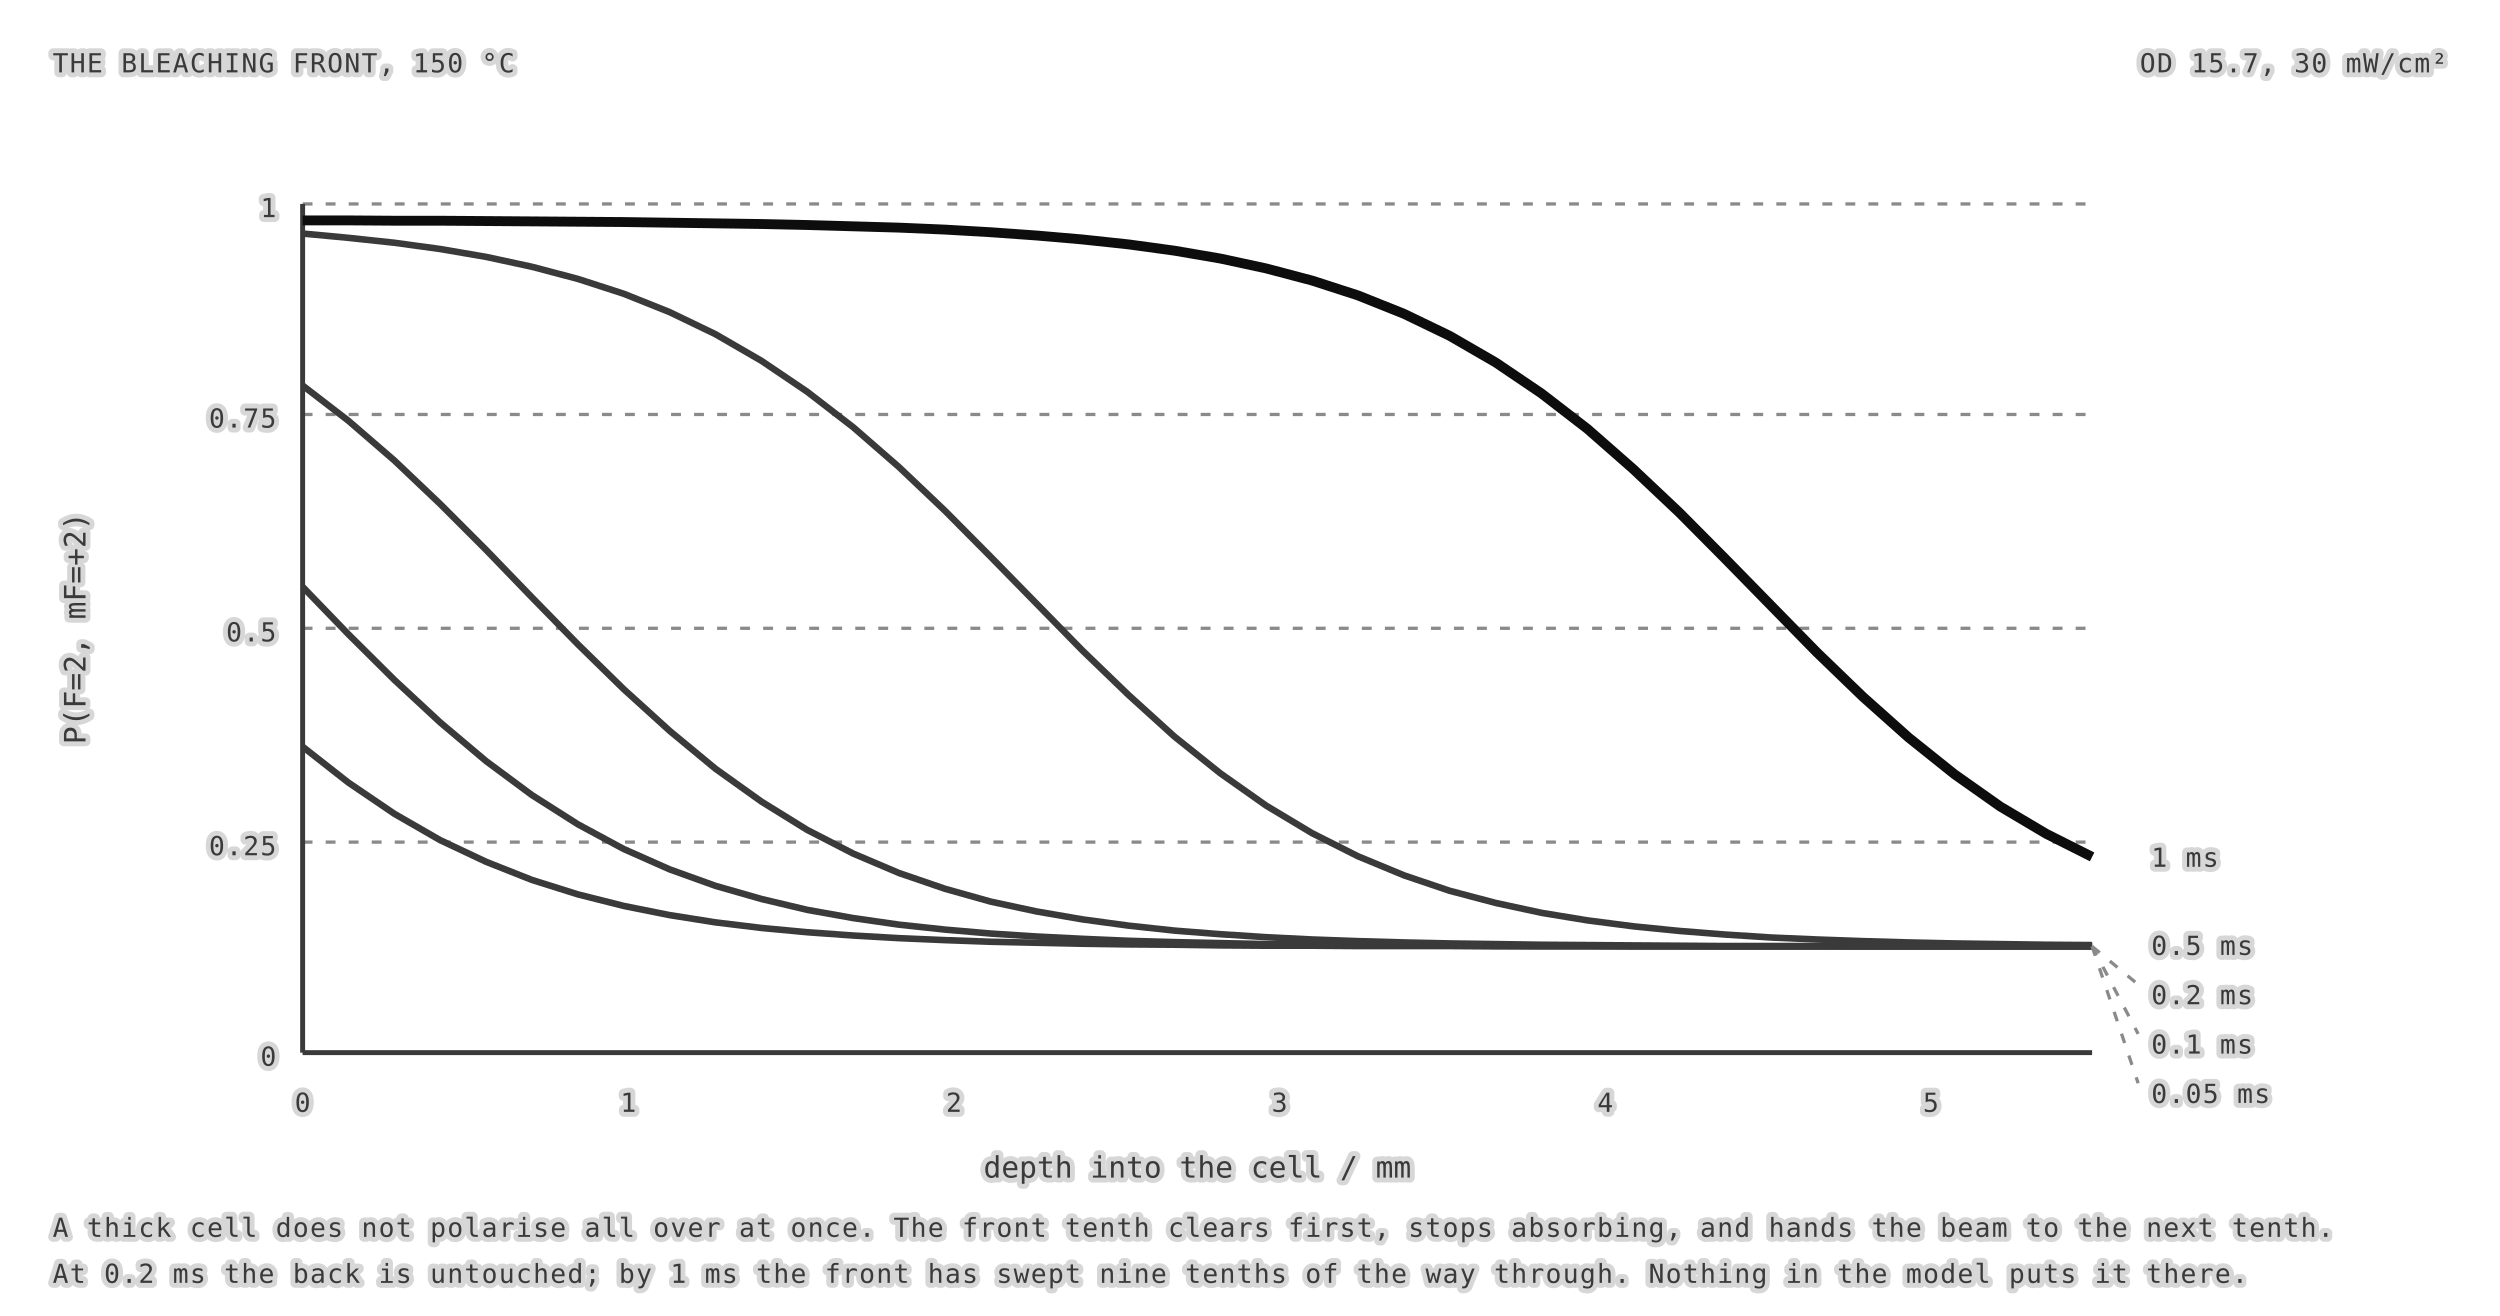
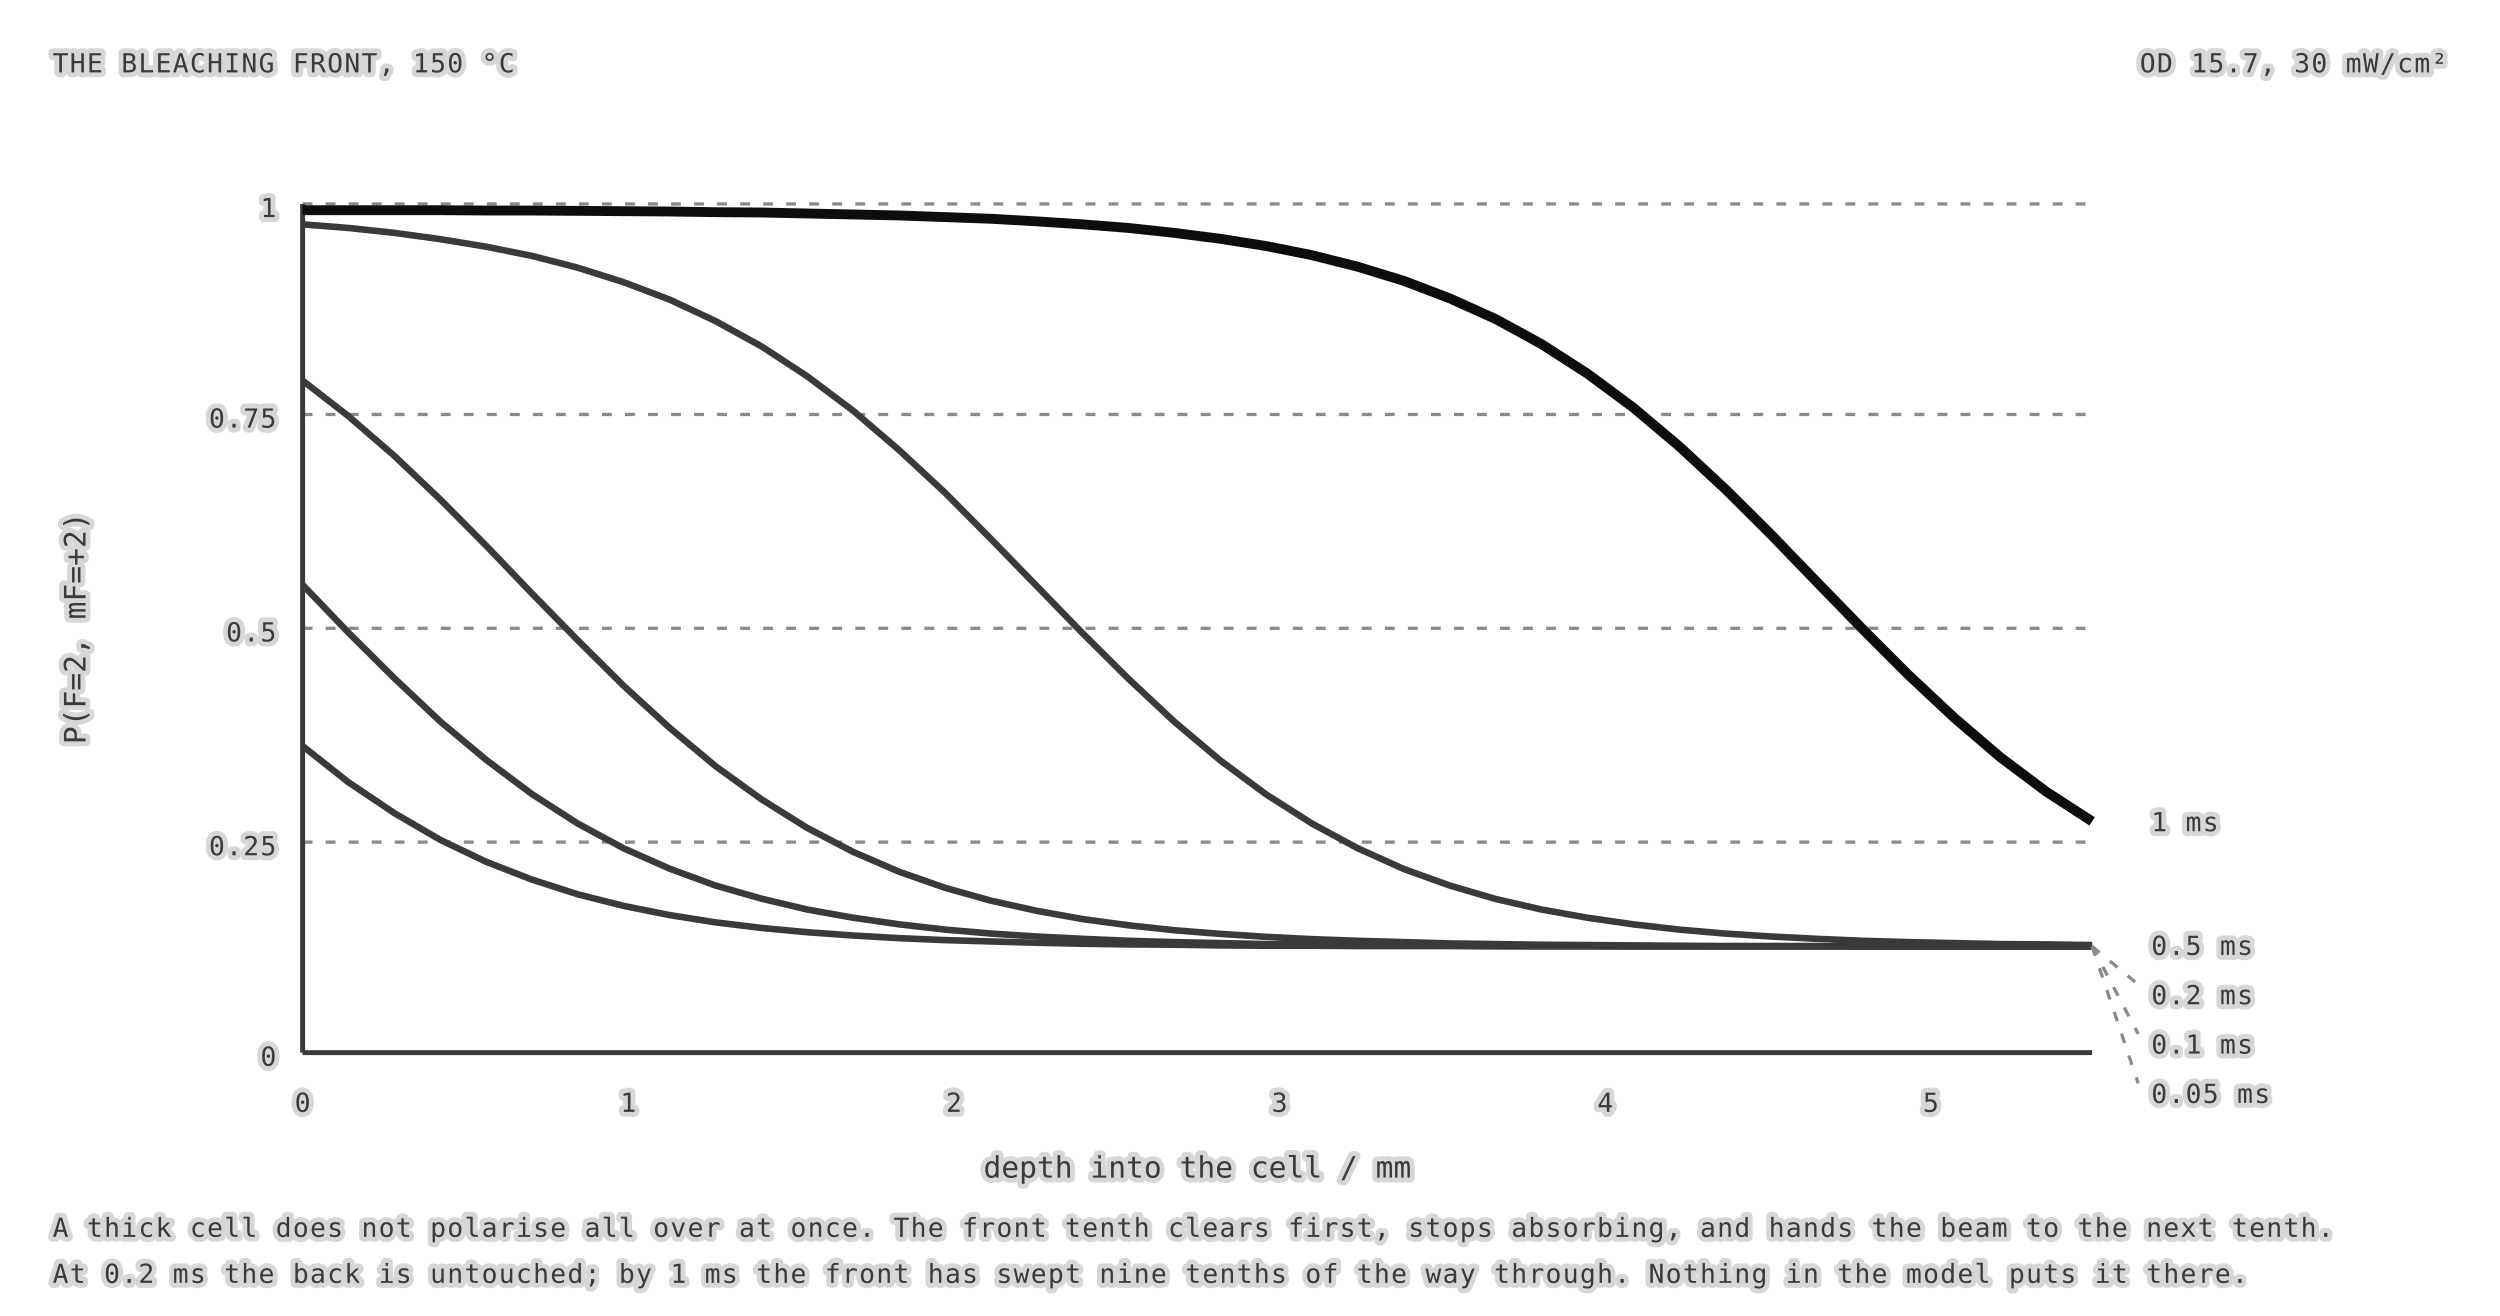
<svg xmlns="http://www.w3.org/2000/svg" viewBox="0 0 760 400" role="img" aria-labelledby="blt bld" class="lvl">
  <style>
  .lvl{font-family:"IBM Plex Mono","SF Mono",monospace}
  .l{stroke:var(--t0,#0d0d0d);stroke-width:3;fill:none}
  .m{stroke:var(--t1,#3a3a3a);stroke-width:2;fill:none}
  .thin{stroke:var(--t1,#3a3a3a);stroke-width:1.5;fill:none}
  .dash{stroke:var(--t2,#8a8a8a);stroke-width:1;stroke-dasharray:3 4;fill:none}
  text{fill:var(--t0,#0d0d0d);font-size:11px}
  .sm{font-size:9px;fill:var(--t1,#3a3a3a)}
  .xs{font-size:8px;fill:var(--t1,#3a3a3a);letter-spacing:.05em}
  /* A label that lands on a gridline or a curve is unreadable. Paint the
     ground colour behind the glyphs first, then the glyphs. */
  .xs,.sm{paint-order:stroke fill;stroke:var(--t3,#d7d7d7);stroke-width:3px;
    stroke-linejoin:round}
</style>
  <text x="16" y="22" class="xs">THE BLEACHING FRONT, 150 °C</text>
  <text x="744" y="22" class="xs" text-anchor="end">OD 15.7, 30 mW/cm²</text>
  <line x1="92" y1="320" x2="636" y2="320" class="dash" />
  <text x="84" y="324" class="xs" text-anchor="end">0</text>
  <line x1="92" y1="256" x2="636" y2="256" class="dash" />
  <text x="84" y="260" class="xs" text-anchor="end">0.25</text>
  <line x1="92" y1="191" x2="636" y2="191" class="dash" />
  <text x="84" y="195" class="xs" text-anchor="end">0.5</text>
  <line x1="92" y1="126" x2="636" y2="126" class="dash" />
  <text x="84" y="130" class="xs" text-anchor="end">0.75</text>
  <line x1="92" y1="62" x2="636" y2="62" class="dash" />
  <text x="84" y="66" class="xs" text-anchor="end">1</text>
  <text x="92" y="338" class="xs" text-anchor="middle">0</text>
  <text x="191" y="338" class="xs" text-anchor="middle">1</text>
  <text x="290" y="338" class="xs" text-anchor="middle">2</text>
  <text x="389" y="338" class="xs" text-anchor="middle">3</text>
  <text x="488" y="338" class="xs" text-anchor="middle">4</text>
  <text x="587" y="338" class="xs" text-anchor="middle">5</text>
  <line x1="92" y1="320" x2="636" y2="320" class="thin" />
  <line x1="92" y1="320" x2="92" y2="62" class="thin" />
  <text x="364.0" y="358" class="sm" text-anchor="middle">depth into the cell / mm</text>
  <text x="26" y="191.0" class="sm" transform="rotate(-90 26 191.0)" text-anchor="middle">P(F=2, mF=+2)</text>
-   <polyline class="m" points="92.0,227.0 105.9,237.9 119.9,247.4 133.8,255.4 147.8,262.0 161.7,267.5 175.7,271.9 189.6,275.4 203.6,278.2 217.5,280.4 231.5,282.1 245.4,283.4 259.4,284.4 273.3,285.2 287.3,285.8 301.2,286.3 315.2,286.6 329.1,286.9 343.1,287.1 357.0,287.2 371.0,287.4 384.9,287.5 398.9,287.5 412.8,287.6 426.8,287.6 440.7,287.6 454.7,287.7 468.6,287.7 482.6,287.7 496.5,287.7 510.5,287.7 524.4,287.7 538.4,287.7 552.3,287.7 566.3,287.7 580.2,287.7 594.2,287.7 608.1,287.7 622.1,287.7 636.0,287.7" />
-   <polyline class="m" points="92.0,178.4 105.9,192.8 119.9,206.7 133.8,219.6 147.8,231.4 161.7,241.7 175.7,250.6 189.6,258.1 203.6,264.3 217.5,269.3 231.5,273.3 245.4,276.6 259.4,279.1 273.3,281.1 287.3,282.6 301.2,283.8 315.2,284.7 329.1,285.4 343.1,286.0 357.0,286.4 371.0,286.7 384.9,287.0 398.9,287.1 412.8,287.3 426.8,287.4 440.7,287.5 454.7,287.5 468.6,287.6 482.6,287.6 496.5,287.7 510.5,287.7 524.4,287.7 538.4,287.7 552.3,287.7 566.3,287.7 580.2,287.7 594.2,287.7 608.1,287.7 622.1,287.7 636.0,287.7" />
-   <polyline class="m" points="92.0,117.2 105.9,127.9 119.9,140.0 133.8,153.2 147.8,167.2 161.7,181.6 175.7,195.9 189.6,209.5 203.6,222.2 217.5,233.7 231.5,243.7 245.4,252.3 259.4,259.5 273.3,265.4 287.3,270.2 301.2,274.1 315.2,277.1 329.1,279.5 343.1,281.4 357.0,282.9 371.0,284.0 384.9,284.9 398.9,285.6 412.8,286.1 426.8,286.5 440.7,286.8 454.7,287.0 468.6,287.2 482.6,287.3 496.5,287.4 510.5,287.5 524.4,287.6 538.4,287.6 552.3,287.6 566.3,287.7 580.2,287.7 594.2,287.7 608.1,287.7 622.1,287.7 636.0,287.7" />
-   <polyline class="m" points="92.0,71.0 105.9,72.3 119.9,73.8 133.8,75.7 147.8,78.1 161.7,81.1 175.7,84.8 189.6,89.3 203.6,94.9 217.5,101.6 231.5,109.7 245.4,119.1 259.4,129.9 273.3,142.0 287.3,155.3 301.2,169.3 315.2,183.6 329.1,197.8 343.1,211.3 357.0,223.9 371.0,235.1 384.9,244.9 398.9,253.3 412.8,260.3 426.8,266.1 440.7,270.8 454.7,274.5 468.6,277.5 482.6,279.8 496.5,281.6 510.5,283.0 524.4,284.1 538.4,285.0 552.3,285.6 566.3,286.1 580.2,286.5 594.2,286.8 608.1,287.0 622.1,287.2 636.0,287.3" />
-   <polyline class="l" points="92.0,67.0 105.9,67.0 119.9,67.1 133.8,67.1 147.8,67.2 161.7,67.3 175.7,67.4 189.6,67.5 203.6,67.7 217.5,67.9 231.5,68.1 245.4,68.4 259.4,68.8 273.3,69.2 287.3,69.8 301.2,70.6 315.2,71.6 329.1,72.8 343.1,74.3 357.0,76.2 371.0,78.6 384.9,81.6 398.9,85.3 412.8,89.8 426.8,95.4 440.7,102.1 454.7,110.2 468.6,119.6 482.6,130.4 496.5,142.6 510.5,155.8 524.4,169.8 538.4,184.1 552.3,198.3 566.3,211.8 580.2,224.2 594.2,235.4 608.1,245.2 622.1,253.5 636.0,260.5" />
-   <text x="654" y="263.5" class="xs">1 ms</text>
+   <polyline class="m" points="92.0,226.8 105.9,237.8 119.9,247.2 133.8,255.3 147.8,262.0 161.7,267.4 175.7,271.9 189.6,275.4 203.6,278.2 217.5,280.4 231.5,282.1 245.4,283.4 259.4,284.4 273.3,285.2 287.3,285.8 301.2,286.2 315.2,286.6 329.1,286.9 343.1,287.1 357.0,287.2 371.0,287.4 384.9,287.5 398.9,287.5 412.8,287.6 426.8,287.6 440.7,287.6 454.7,287.7 468.6,287.7 482.6,287.7 496.5,287.7 510.5,287.7 524.4,287.7 538.4,287.7 552.3,287.7 566.3,287.7 580.2,287.7 594.2,287.7 608.1,287.7 622.1,287.7 636.0,287.7" />
+   <polyline class="m" points="92.0,177.8 105.9,192.3 119.9,206.2 133.8,219.3 147.8,231.0 161.7,241.4 175.7,250.4 189.6,257.9 203.6,264.1 217.5,269.2 231.5,273.2 245.4,276.5 259.4,279.0 273.3,281.0 287.3,282.6 301.2,283.8 315.2,284.7 329.1,285.4 343.1,286.0 357.0,286.4 371.0,286.7 384.9,287.0 398.9,287.1 412.8,287.3 426.8,287.4 440.7,287.5 454.7,287.5 468.6,287.6 482.6,287.6 496.5,287.7 510.5,287.7 524.4,287.7 538.4,287.7 552.3,287.7 566.3,287.7 580.2,287.7 594.2,287.7 608.1,287.7 622.1,287.7 636.0,287.7" />
+   <polyline class="m" points="92.0,115.7 105.9,126.5 119.9,138.6 133.8,151.8 147.8,165.9 161.7,180.4 175.7,194.7 189.6,208.5 203.6,221.3 217.5,232.9 231.5,243.0 245.4,251.7 259.4,259.0 273.3,265.0 287.3,269.9 301.2,273.8 315.2,276.9 329.1,279.4 343.1,281.3 357.0,282.8 371.0,283.9 384.9,284.8 398.9,285.5 412.8,286.0 426.8,286.4 440.7,286.8 454.7,287.0 468.6,287.2 482.6,287.3 496.5,287.4 510.5,287.5 524.4,287.6 538.4,287.6 552.3,287.6 566.3,287.7 580.2,287.7 594.2,287.7 608.1,287.7 622.1,287.7 636.0,287.7" />
+   <polyline class="m" points="92.0,68.2 105.9,69.3 119.9,70.8 133.8,72.7 147.8,75.0 161.7,77.8 175.7,81.4 189.6,85.8 203.6,91.1 217.5,97.6 231.5,105.3 245.4,114.4 259.4,124.9 273.3,136.8 287.3,149.8 301.2,163.8 315.2,178.2 329.1,192.5 343.1,206.4 357.0,219.4 371.0,231.2 384.9,241.5 398.9,250.4 412.8,257.9 426.8,264.2 440.7,269.2 454.7,273.3 468.6,276.5 482.6,279.0 496.5,281.0 510.5,282.6 524.4,283.8 538.4,284.7 552.3,285.4 566.3,286.0 580.2,286.4 594.2,286.7 608.1,287.0 622.1,287.1 636.0,287.3" />
+   <polyline class="l" points="92.0,63.9 105.9,63.9 119.9,63.9 133.8,63.9 147.8,64.0 161.7,64.0 175.7,64.1 189.6,64.2 203.6,64.3 217.5,64.5 231.5,64.6 245.4,64.9 259.4,65.2 273.3,65.5 287.3,66.0 301.2,66.5 315.2,67.3 329.1,68.2 343.1,69.3 357.0,70.8 371.0,72.6 384.9,74.8 398.9,77.6 412.8,81.1 426.8,85.4 440.7,90.7 454.7,97.0 468.6,104.6 482.6,113.6 496.5,123.9 510.5,135.7 524.4,148.6 538.4,162.5 552.3,176.9 566.3,191.3 580.2,205.2 594.2,218.3 608.1,230.2 622.1,240.7 636.0,249.7" />
+   <text x="654" y="252.7" class="xs">1 ms</text>
  <text x="654" y="290.3" class="xs">0.5 ms</text>
  <line x1="636" y1="287.7" x2="650" y2="299.3" class="dash" />
  <text x="654" y="305.3" class="xs">0.2 ms</text>
  <line x1="636" y1="287.7" x2="650" y2="314.3" class="dash" />
  <text x="654" y="320.3" class="xs">0.1 ms</text>
  <line x1="636" y1="287.7" x2="650" y2="329.3" class="dash" />
  <text x="654" y="335.3" class="xs">0.05 ms</text>
  <text x="16" y="376" class="xs">A thick cell does not polarise all over at once. The front tenth clears first, stops absorbing, and hands the beam to the next tenth.</text>
  <text x="16" y="390" class="xs">At 0.2 ms the back is untouched; by 1 ms the front has swept nine tenths of the way through. Nothing in the model puts it there.</text>
</svg>
